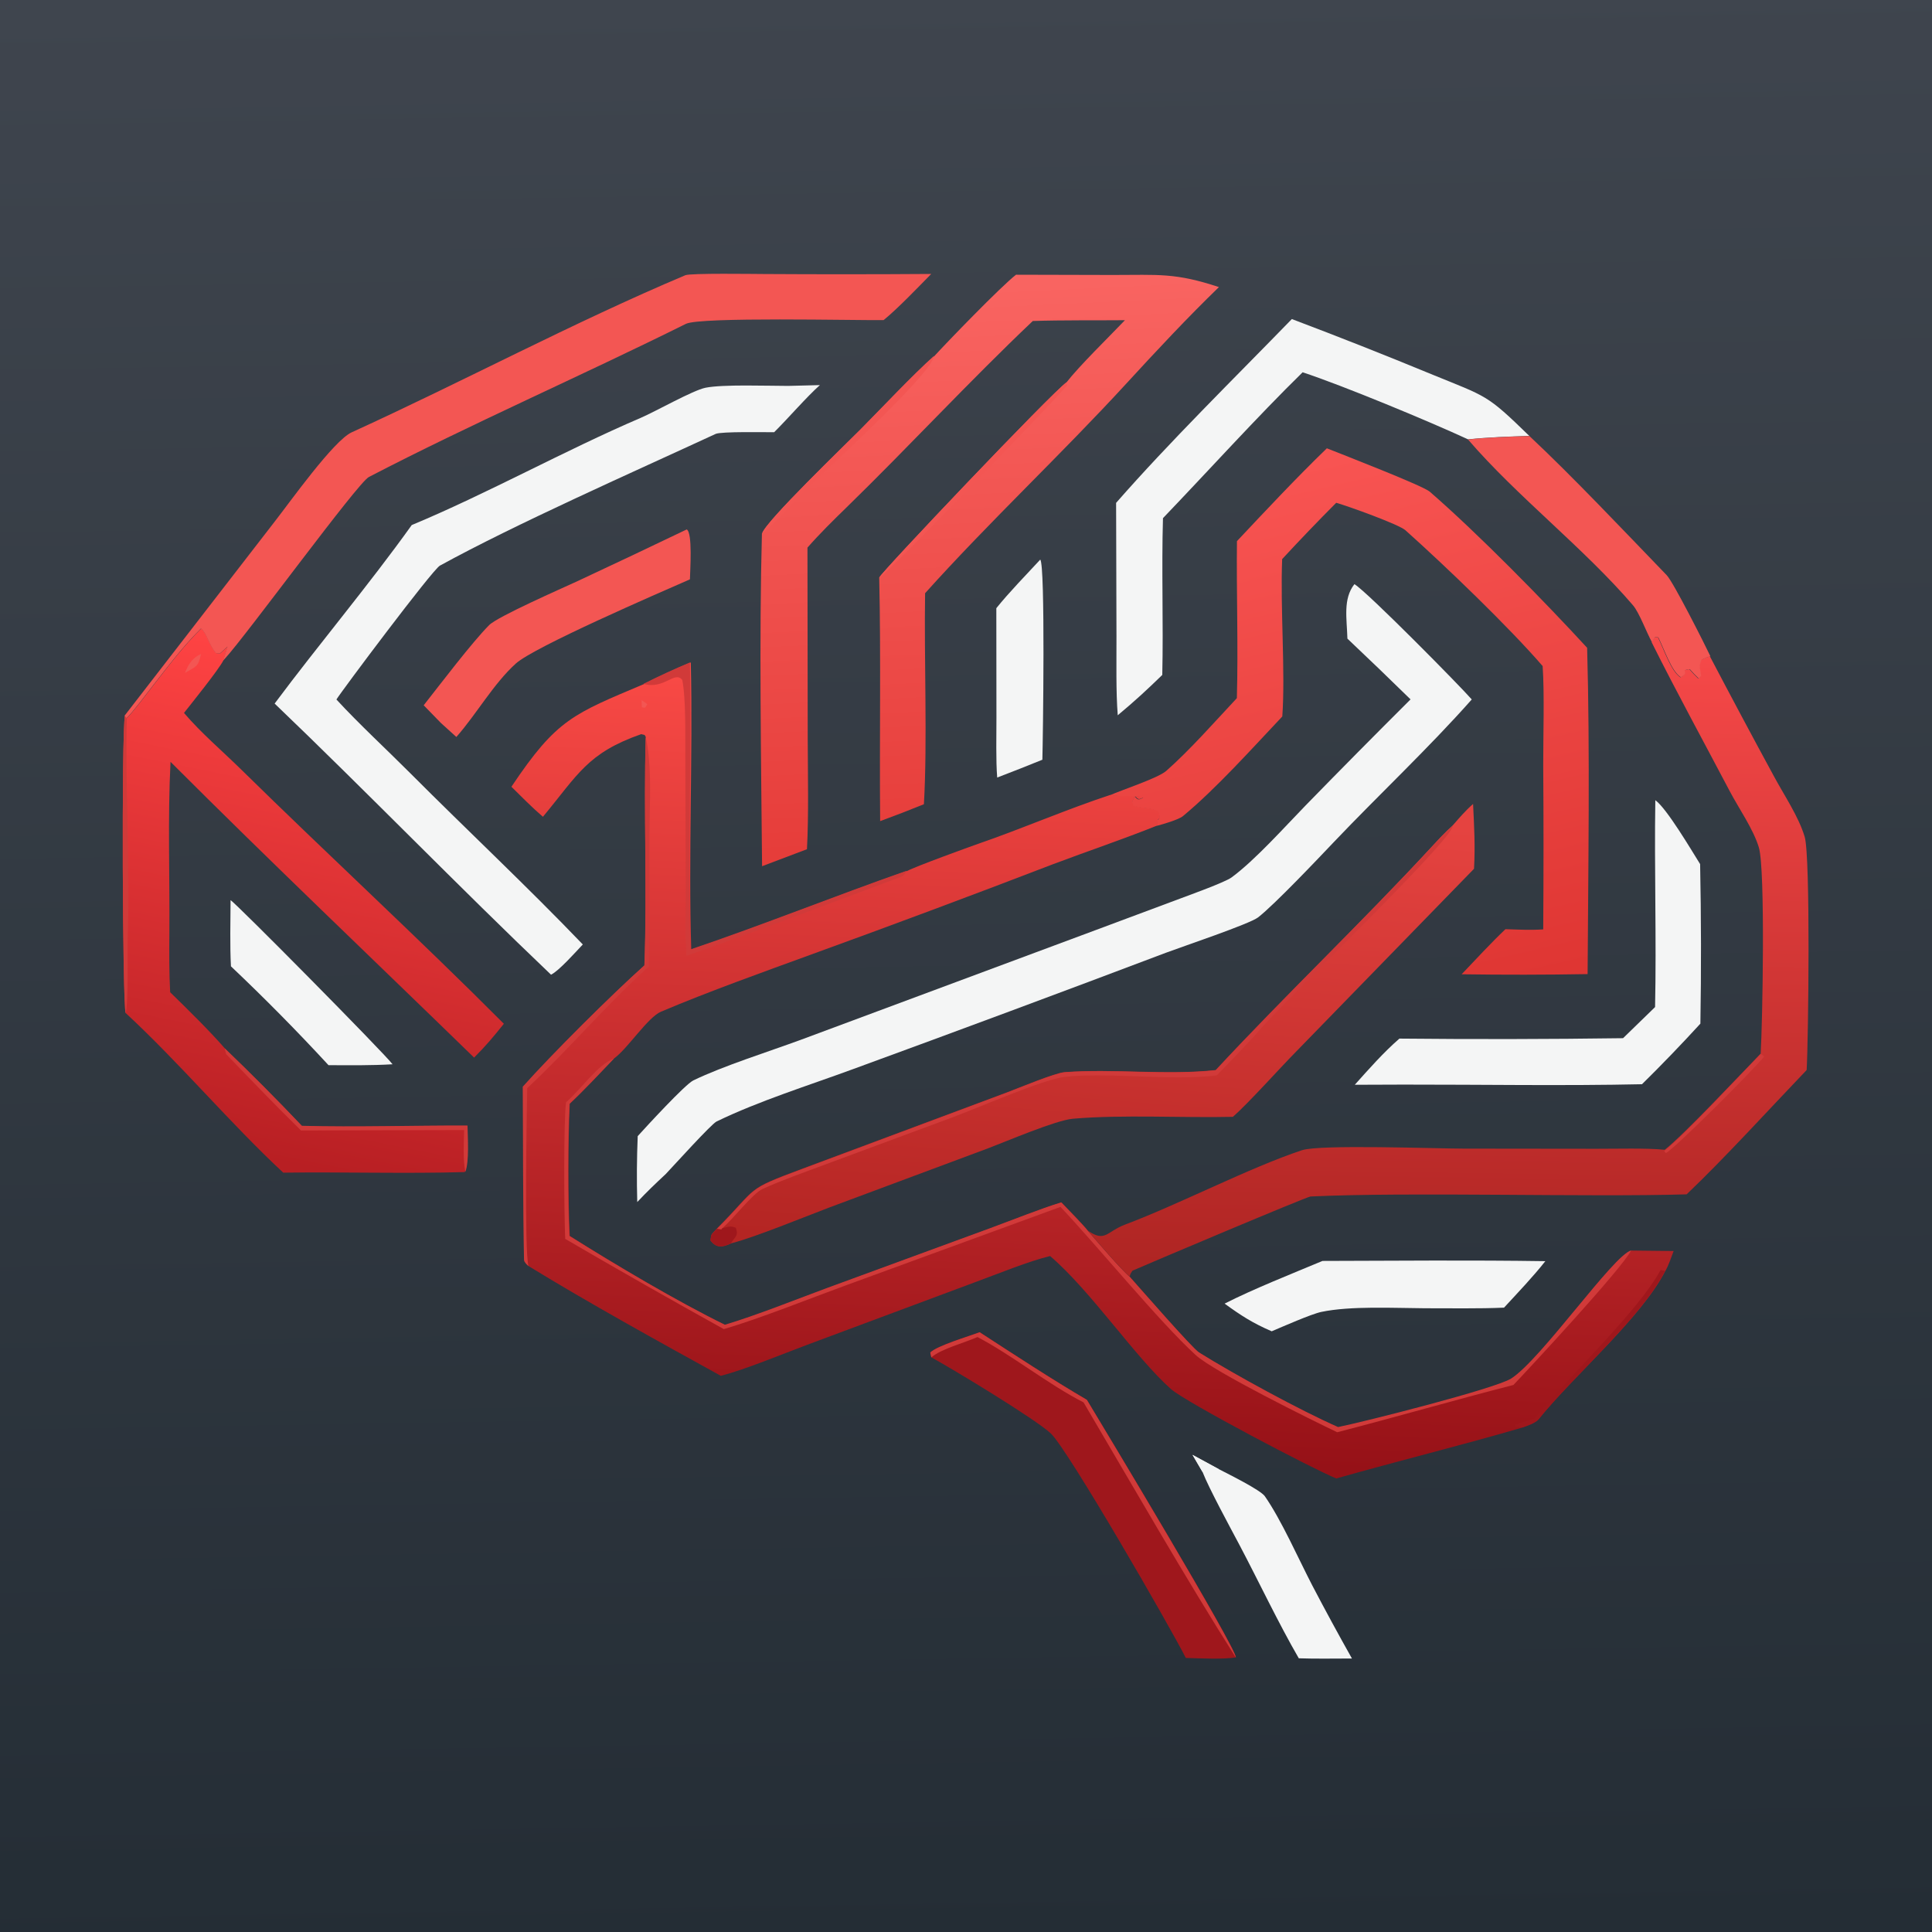
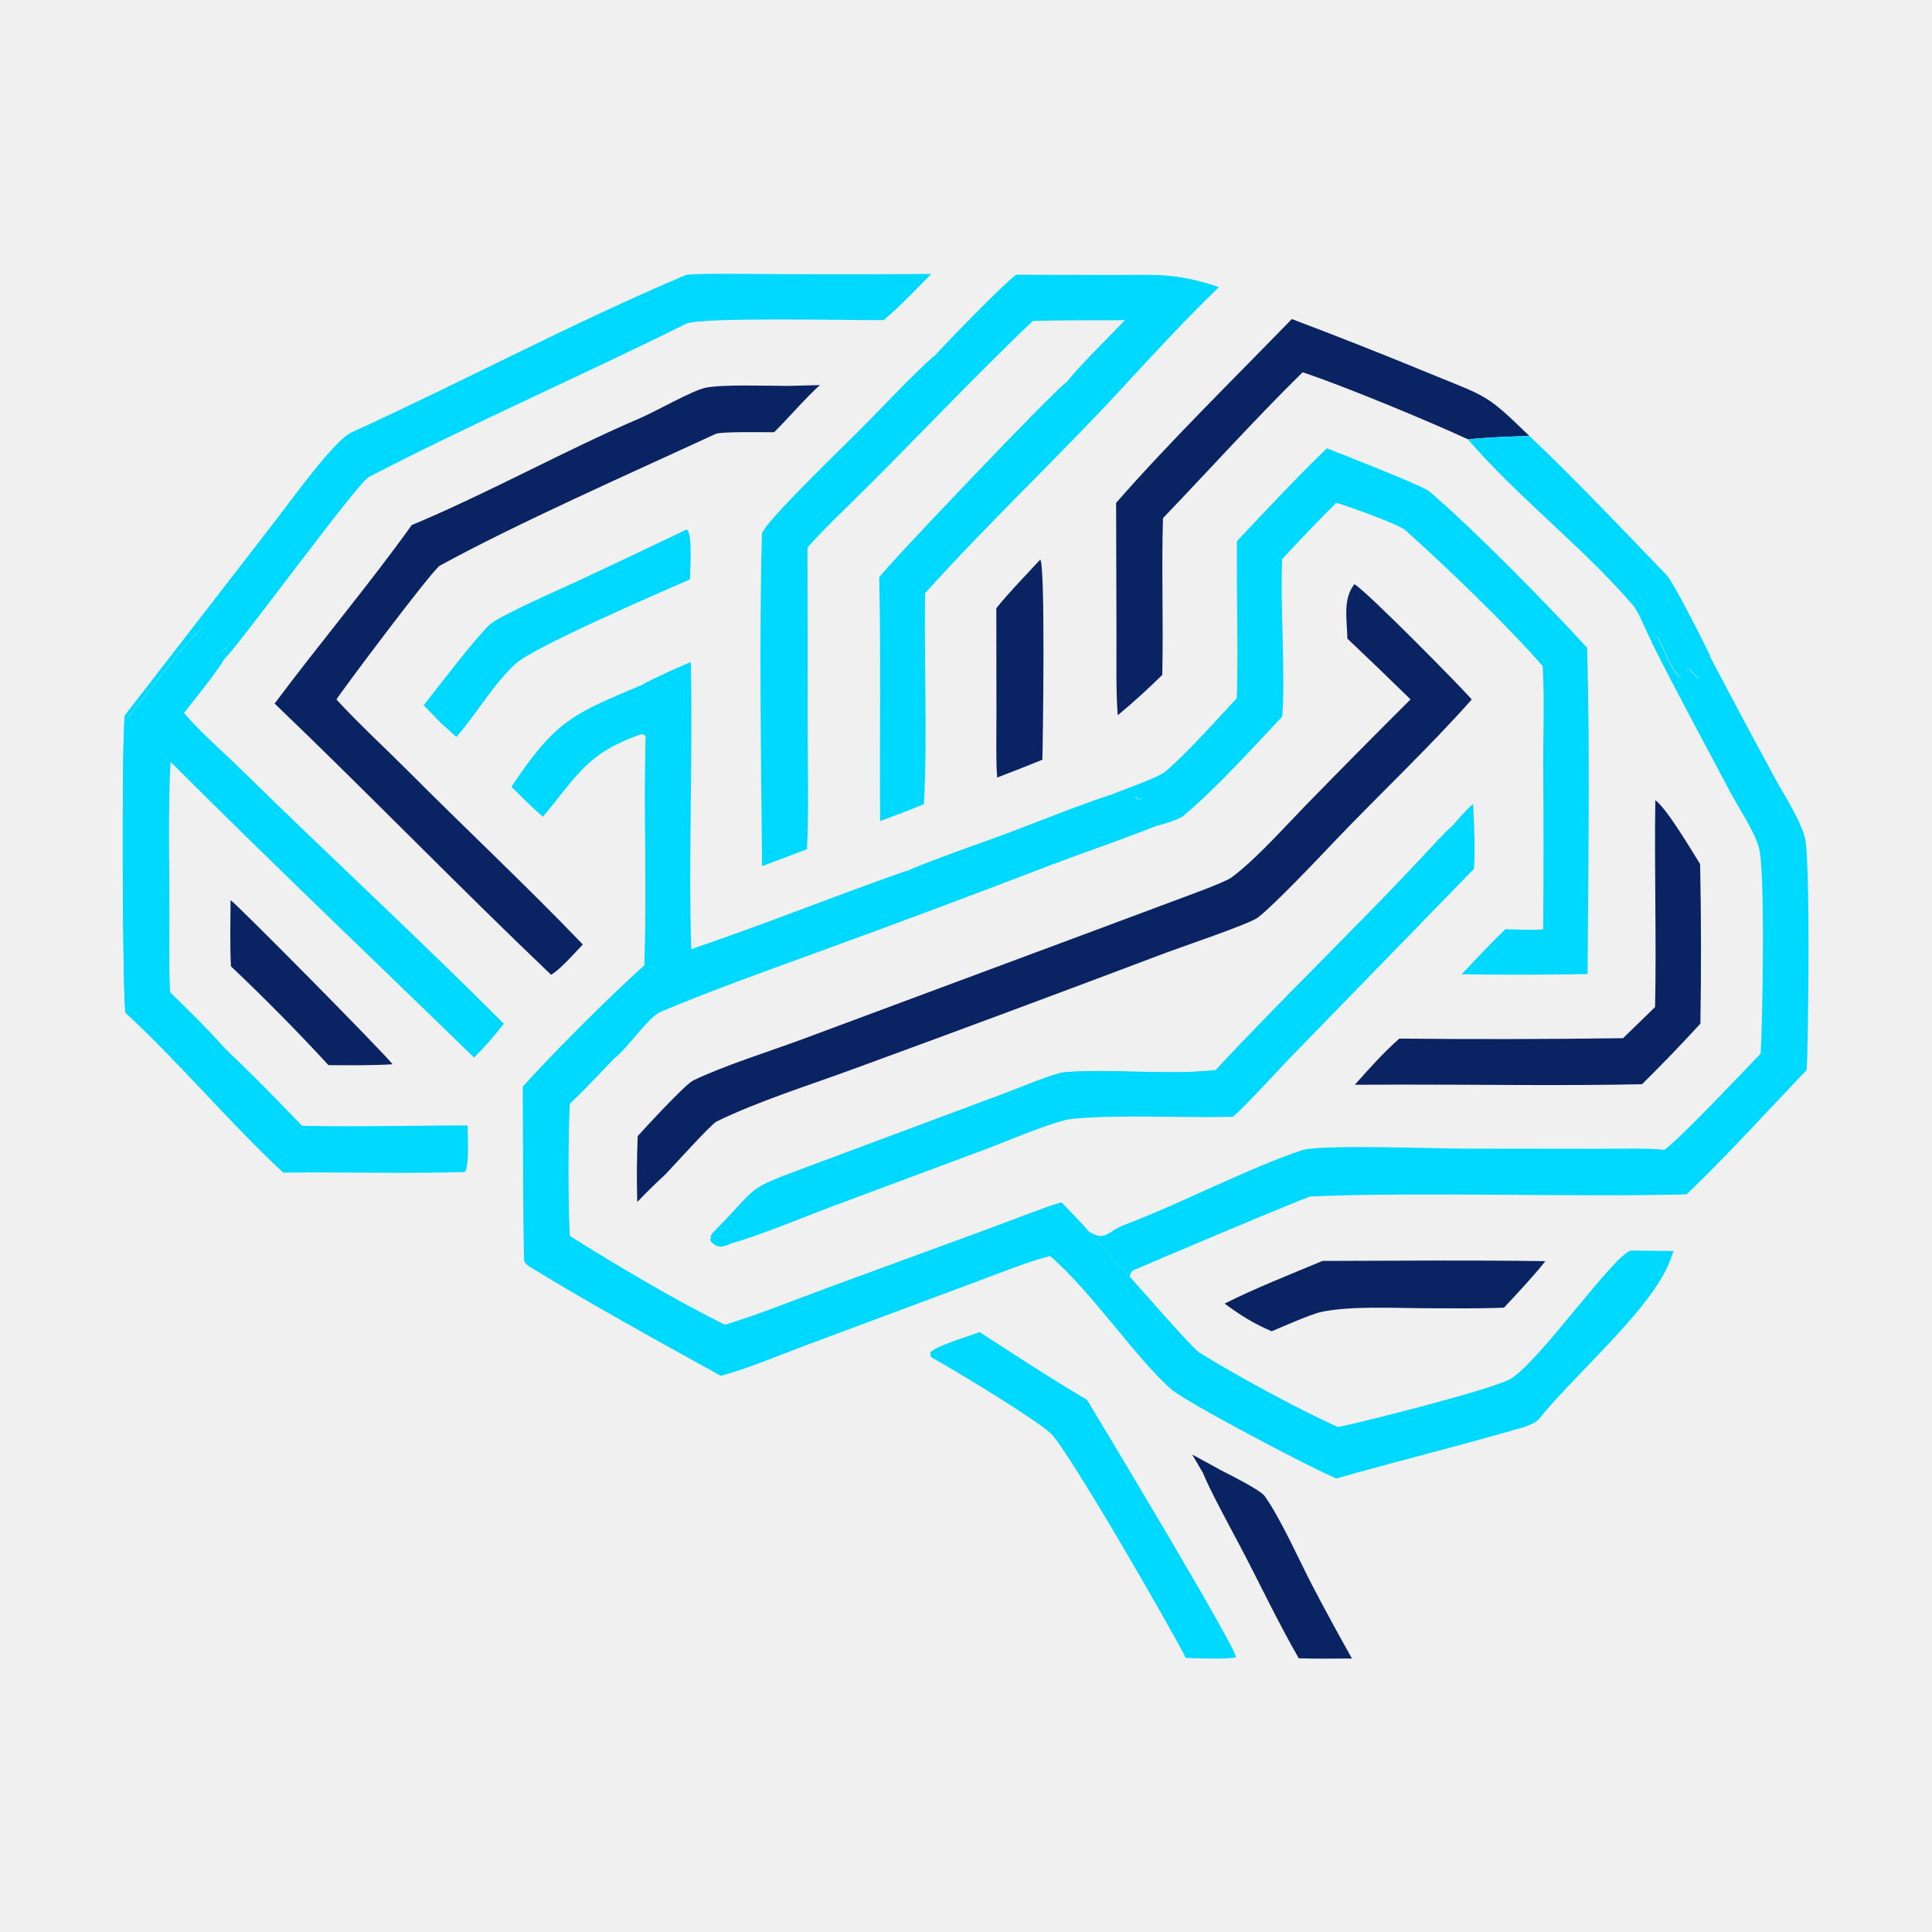
<svg xmlns="http://www.w3.org/2000/svg" width="1024" height="1024" viewBox="0 0 1024 1024" fill="none">
-   <g clip-path="url(#clip0_2399_106)">
-     <path d="M0 0H1024V1024H0V0Z" fill="url(#paint0_linear_2399_106)" />
-     <path d="M341.548 362.458C349.607 358.383 357.81 354.599 366.139 351.111C367.292 401.13 364.81 453.912 366.381 503.315C404.869 490.262 442.667 474.994 480.946 461.578C484.756 459.416 514.023 448.764 518.969 447.055C541.674 439.218 565.708 428.804 588.292 421.388C592.302 422.045 604.44 421.363 606.062 422.555C601.126 426.041 602.727 418.279 600.249 424.851L601.065 426.929C606.052 428.575 611.3 427.877 614.463 430.337C615.379 437.2 613.183 431.1 613.566 437.465C595.334 444.788 576.376 451.159 557.942 458.116C515.675 474.362 473.252 490.208 430.681 505.65C404.569 515.188 375.994 525.358 350.335 536.223C343.324 539.192 332.684 555.782 325.51 560.974C317.967 568.877 309.894 577.532 301.997 584.989C301.105 603.817 301.057 636.186 302.008 655.118C326.147 670.33 358.926 689.827 384.402 702.318C401.396 697.196 421.277 689.192 438.313 682.871L524.862 651.065C536.154 646.922 551.525 640.712 562.626 637.325C565.164 639.986 575.036 650.057 576.688 652.406C580.446 656.812 595.142 673.95 598.91 676.823C603.906 682.387 631.96 714.687 635.657 717.006C654.111 728.579 689.639 747.985 709.372 756.655C723.344 753.842 792.647 736.251 801.069 730.897C816.954 720.806 855.222 665.35 864.701 662.82L887.063 663.072C885.935 666.036 884.213 671.187 882.631 673.677C869.858 698.618 833.726 729.496 815.483 752.289C813.942 754.215 809.087 755.919 806.649 756.695C775.13 765.919 740.529 774.458 708.274 783.611C696.72 779.045 628.485 743.217 620.587 736.19C601.619 719.314 578.209 684.222 556.582 665.733C545.189 668.486 529.354 674.988 517.77 679.242L427.967 712.721C414.797 717.631 394.836 725.968 382.042 729.204C349.853 711.461 311.695 690.392 280.43 671.217C279.623 670.421 278.115 669.01 278.092 667.921C277.484 639.815 277.61 603.21 277.414 576.05C292.63 558.841 324.787 526.747 341.569 511.724C343.085 472.363 341.107 430.458 342.28 390.617C341.395 389.08 342.079 389.741 339.853 389.117C311.286 399.135 306.349 410.535 287.768 432.912C281.975 427.942 276.503 422.372 271.063 416.999C295.157 380.953 303.913 378.418 341.548 362.458Z" fill="url(#paint1_linear_2399_106)" />
-     <path d="M300.019 584.229C308.237 577.04 316.867 564.179 325.301 561.111C317.758 568.997 309.683 577.633 301.785 585.074C300.893 603.86 300.846 636.159 301.797 655.05C325.938 670.229 358.722 689.684 384.201 702.147C401.197 697.037 421.081 689.05 438.119 682.743L524.679 651.006C535.973 646.872 551.347 640.676 562.449 637.296C564.987 639.951 574.861 650 576.513 652.344C580.271 656.74 594.969 673.841 598.737 676.707C603.734 682.26 631.792 714.489 635.489 716.803C653.945 728.351 689.478 747.714 709.214 756.365C723.188 753.559 792.5 736.006 800.923 730.664C816.81 720.595 855.083 665.26 864.563 662.735C859.415 672.674 811.3 724.448 802.162 734.054C770.901 742.081 739.952 751.054 708.751 759.111C695.855 753.005 643.397 727.033 633.827 718.282C614.141 700.286 581.56 660.231 562.076 639.68L447.838 681.445C427.859 688.728 403.676 698.536 383.643 704.46C355.444 688.829 327.419 672.885 299.573 656.629C298.972 643.663 298.669 594.282 300.019 584.229Z" fill="#D13A39" />
-     <path d="M341.063 362.451C349.129 358.379 357.338 354.597 365.673 351.111C366.826 401.102 364.343 453.854 365.915 503.23C404.431 490.184 442.257 474.924 480.563 461.516C479.847 462.726 479.098 464.177 477.672 464.707C440.021 478.701 401.681 493.425 363.814 506.611C363.024 495.221 363.479 479.49 363.472 467.83L363.237 401.462C363.167 390.548 363.625 370.468 361.616 360.391C357.52 355.261 352.045 365.664 341.063 362.451Z" fill="#D13A39" />
-     <path d="M342.242 390.611C345.193 403.848 344.586 419.915 344.342 433.547C343.876 459.662 344.717 486.253 343.854 512.31C321.041 532.794 301.234 556.528 279.437 576.726C279.215 589.053 277.843 662.011 280.094 671.111C279.283 670.315 277.768 668.904 277.745 667.816C277.134 639.72 277.261 603.128 277.063 575.978C292.353 558.775 324.665 526.692 341.528 511.675C343.051 472.328 341.064 430.438 342.242 390.611Z" fill="#D13A39" />
-     <path d="M813.39 751.752C829.626 731.379 868.541 694.916 880.137 673.111L882.562 673.595C869.799 698.535 833.693 729.413 815.464 752.206C813.923 754.131 809.072 755.835 806.636 756.611L803.062 755.916L803.344 755.018L813.39 751.752Z" fill="#9F171C" />
-     <path d="M340.063 371.111C341.533 371.959 341.737 372.196 343.063 373.268L342.032 374.957C341.122 375.224 341.731 375.12 340.183 374.834L340.063 371.111Z" fill="#F35653" />
-     <path d="M538.514 145.611L589.796 145.739C613.926 145.746 622.809 144.455 646.063 152.163C629.537 168.142 612.718 186.149 597.118 203.146C562.533 240.845 524.424 276.448 490.323 314.417C489.739 349.051 491.602 393.159 489.689 426.257C482.014 429.383 474.282 432.368 466.497 435.209C466.099 392.522 466.96 348.525 466.003 306.099C467.292 302.989 557.176 208.507 564.971 203.011C572.101 193.839 587.57 178.798 596.242 169.711C580.359 169.852 563.148 169.615 547.407 170.133C513.699 202.105 481.654 236.814 448.329 269.278C441.589 275.844 434.149 283.176 427.973 290.25L428.11 392.087C428.163 410.205 428.675 432.275 427.704 450.105L403.917 459.111C403.413 403.36 402.323 338.235 403.834 282.902C405.504 276.625 447.948 235.919 455.97 227.858C466.764 217.011 483.737 198.952 494.966 189.007C501.925 181.348 530.628 151.703 538.514 145.611Z" fill="url(#paint2_linear_2399_106)" />
-     <path d="M495.063 188.611C494.179 197.918 438 248.918 427.129 259.492C419.865 266.558 413.029 274.985 405.538 281.64C405.097 282.031 404.555 282.287 404.063 282.611C405.731 276.328 448.113 235.576 456.123 227.505C466.902 216.647 483.85 198.567 495.063 188.611Z" fill="#F35653" />
-     <path d="M466.062 306.111C467.354 302.99 557.437 208.129 565.25 202.611L565.563 204.344C557.377 213.909 470.704 303.815 466.062 306.111Z" fill="#F35653" />
-     <path d="M67.213 380.563C69.949 378.209 77.851 367.629 80.667 364.021C88.822 353.573 97.198 342.453 106.658 333.111C109.866 335.811 110.621 341.46 114.565 346.157L116.729 346.299L120.687 342.701L118.346 350.127C115.701 355.215 101.608 372.668 97.525 377.867C106.579 388.509 117.873 398.073 127.846 407.876C173.756 453.002 221.648 497.058 267.063 542.62C261.399 549.662 257.632 554.208 251.28 560.551C197.427 508.123 143.555 456.982 90.382 403.788C88.871 433.696 90 464.175 89.775 494.151C89.698 504.523 89.624 515.583 90.187 525.917C98.892 534.376 111.396 546.682 119.234 555.749C133.149 569.114 146.746 582.806 160.014 596.815C188.641 597.608 218.644 596.569 247.485 596.687C247.629 602.999 248.436 615.892 246.35 621.216C215.679 622.137 181.444 621.1 150.134 621.531C122.675 596.099 95.056 563.224 66.601 536.924C64.919 532.684 64.37 388.569 66.22 379.236L67.213 380.563Z" fill="url(#paint3_linear_2399_106)" />
-     <path d="M66.22 379.111L67.213 380.441C66.326 418.051 68.994 458.773 67.705 496.716C67.424 504.993 68.226 530.384 66.601 537.111C64.919 532.863 64.37 388.463 66.22 379.111Z" fill="#D13A39" />
-     <path d="M159.554 599.171C147.629 587.567 131.725 571.043 119.851 558.713C119.589 557.68 119.326 556.646 119.063 555.611C133.03 568.983 146.677 582.682 159.994 596.698C188.728 597.491 218.841 596.452 247.789 596.569C247.933 602.885 248.744 615.784 246.65 621.111C245.306 614.65 245.848 605.778 245.993 598.962L159.554 599.171Z" fill="#D13A39" />
-     <path d="M106.563 346.611C105.026 353.493 104.128 353.13 98.064 356.611C99.793 352.035 102.217 348.449 106.563 346.611Z" fill="#F35653" />
-     <path d="M875.421 340.439L877.012 337.611L878.763 337.876C881.853 343.951 885.668 355.894 890.691 359.016C896.206 355.853 889.271 355.55 895.391 354.712C897.052 356.554 898.29 357.943 900.102 359.651L901.41 358.245C900.796 353.297 900.041 353.541 901.732 349.659C903.725 348.762 904.188 348.443 906.292 347.897C917.454 369.17 928.778 390.364 940.242 411.476C945.607 421.471 953.287 432.746 956.518 443.51C959.648 453.904 958.49 551.475 957.564 567.134C938.078 587.478 914.193 613.756 893.952 633.027C841.069 634.607 747.844 631.668 694.618 634.164C692.646 634.254 607.342 670.322 600.206 673.502C599.119 675.243 599.26 674.689 598.767 676.611C595.002 673.743 580.317 656.635 576.562 652.238C585.782 658.708 586.537 652.731 596.29 649.068C624.745 638.38 662.631 618.71 690.089 609.634C699.651 606.474 761.462 608.798 775.825 608.796L846.222 608.877C856.388 608.907 872.986 608.42 882.326 609.407C892.704 601.253 922.396 569.523 933.186 558.46C934.183 542.34 935.713 460.924 932.24 449.204C929.382 439.569 921.631 428.515 916.85 419.443C903.011 393.149 888.698 367.02 875.421 340.439Z" fill="url(#paint4_linear_2399_106)" />
-     <path d="M933.21 558.611L935.063 559.917C930.866 565.583 886.76 609.735 882.944 611.111L882.062 610.176L882.603 609.604C892.929 601.444 922.474 569.684 933.21 558.611Z" fill="#D13A39" />
-     <path d="M717.866 309.611C724.627 313.63 774.079 363.808 780.063 370.721C757.544 396.184 730.501 421.552 706.934 446.342C698.329 455.397 675.568 479.411 666.823 486.228C662.319 489.739 626.056 501.921 617.955 504.981C562.811 525.839 507.546 546.393 452.174 566.64C428.388 575.393 402.387 583.472 379.832 594.395C376.925 595.803 357.072 617.848 352.846 622.278C347.382 627.36 342.862 631.687 337.756 637.111C337.435 625.468 337.515 613.814 337.998 602.175C342.559 597.129 363.105 574.765 367.459 572.651C383.212 565.003 407.411 557.388 424.287 551.177L581.27 492.764L626.016 476.07C630.691 474.321 649.291 467.599 652.727 465.077C665.251 455.875 680.999 438.195 692.012 426.886C710.41 408.016 728.949 389.284 747.62 370.689C736.567 359.859 725.403 349.127 714.158 338.493C713.846 327.734 711.74 317.416 717.866 309.611Z" fill="#F4F5F5" />
-     <path d="M703.262 237.611C711.447 240.857 754.148 257.432 757.747 260.555C783.159 282.562 818.824 318.955 841.212 343.348C842.765 398.372 841.777 460.847 841.464 516.294C819.217 516.685 796.959 516.715 774.702 516.382C782.232 508.48 790.044 499.983 797.907 492.49C804.58 492.695 811.274 493.052 817.937 492.594C818.148 463.577 818.148 434.56 817.937 405.543C817.907 390.35 818.642 367.736 817.634 353.023C799.58 332.17 766.164 300.045 744.894 281.036C741.457 277.961 714.421 268.217 708.221 266.492C698.484 276.261 688.937 286.209 679.573 296.333C678.514 322.268 681.337 356.081 679.643 379.742C663.898 396.392 644.624 417.972 626.943 432.593C624.735 434.414 616.328 436.887 613.354 437.649C612.971 431.286 615.169 437.384 614.252 430.524C611.086 428.065 605.834 428.763 600.845 427.118L600.028 425.041C602.508 418.472 600.905 426.23 605.844 422.745C604.221 421.554 592.075 422.236 588.062 421.58C595.018 418.503 613.808 412.412 618.173 408.557C630.763 397.445 643.989 382.4 655.561 370.033C656.327 342.574 655.299 314.426 655.611 286.816C670.944 270.511 687.163 253.166 703.262 237.611Z" fill="url(#paint5_linear_2399_106)" />
-     <path d="M417.767 204.537L434.563 204.111C427.43 210.442 417.737 221.74 410.316 229.084C405.82 229.129 382.24 228.625 379.292 229.989C335.523 250.246 273.332 277.716 233.144 299.805C229.187 301.979 180.735 366.675 178.313 370.749C190.433 383.913 204.693 397.022 217.404 409.77C247.68 440.134 279.242 469.668 308.905 500.587C305.1 504.583 296.298 514.534 292.06 516.611C242.814 469.701 194.794 420.068 145.563 372.904C168.971 341.496 195.598 309.942 218.226 278.295C258.284 261.622 299.417 238.686 339.54 221.499C347.417 218.126 367.23 206.863 373.934 205.511C383.172 203.648 406.825 204.534 417.767 204.537Z" fill="#F4F5F5" />
-     <path d="M769.949 437.505C773.636 433.297 776.528 429.847 780.76 426.111C781.344 438.144 781.938 448.405 781.263 460.474L687.167 557.175C678.321 566.127 661.908 584.519 653.464 591.945C626.895 592.559 594.885 590.678 568.658 592.954C559.56 593.744 533.333 604.998 523.741 608.613L439.259 640.106C426.146 645.076 399.967 655.842 387.421 659.038C382.839 661.185 379.625 661.568 376.563 657.405C377.05 653.443 376.848 654.723 379.925 651.175C402.537 628.453 394.135 631.034 425.592 619.308L476.896 600.18L533.524 579.049C539.862 576.665 559.096 568.638 564.265 568.251C590.089 566.315 618.431 569.967 644.326 567.144C681.636 527.007 721.505 489.148 758.734 448.897C762.271 445.066 766.069 440.958 769.949 437.505Z" fill="url(#paint6_linear_2399_106)" />
-     <path d="M770.063 437.611C769.318 445.929 680.003 531.124 667.44 546.143C663.813 550.483 649.536 565.281 644.922 569.946C620.621 573.064 586.88 568.114 564 570.812C552.887 572.12 517.957 587.359 505.051 592.131L437.194 617.277C427.208 621.018 413.524 625.854 404.061 630.24C399.015 632.568 389.111 645.472 382.99 650.875L382.444 651.611L380.063 651.289C402.675 628.566 394.273 631.147 425.728 619.421L477.029 600.292L533.654 579.16C539.991 576.776 559.224 568.748 564.393 568.361C590.215 566.426 618.556 570.078 644.448 567.254C681.756 527.116 721.623 489.255 758.85 449.003C762.386 445.172 766.185 441.064 770.063 437.611Z" fill="#D13A39" />
-     <path d="M382.845 650.968C385.809 650.267 387.266 649.557 390.002 650.761C391.647 655.35 389.342 655.439 387.41 659.071C382.832 661.173 379.622 661.548 376.563 657.472C377.05 653.593 376.847 654.847 379.921 651.373L382.3 651.688L382.845 650.968Z" fill="#9F171C" />
-     <path d="M66.064 379.284L145.816 276.163C153.749 266.002 176.871 233.488 186.394 229.144C245.245 202.304 303.831 170.939 363.234 145.876C366.016 144.702 399.833 145.227 404.932 145.236C434.477 145.416 464.021 145.404 493.563 145.199C486.45 152.429 475.901 163.493 468.33 169.658C453.702 169.873 371.149 167.864 363.538 171.649C308.728 198.909 249.163 224.935 195.503 252.822C189.51 255.937 130.775 336.504 119.145 349.172L118.225 350.159L120.568 342.728L116.607 346.329L114.441 346.186C110.495 341.487 109.74 335.835 106.529 333.134C97.063 342.48 88.681 353.607 80.52 364.06C77.703 367.671 69.796 378.256 67.057 380.611L66.064 379.284Z" fill="#F35653" />
-     <path d="M684.702 169.111C709.441 178.451 734.03 188.167 758.467 198.255C788.269 210.459 787.655 208.724 810.562 231.047C799.743 231.38 788.873 231.736 778.104 232.863C757.36 223.268 711.625 204.285 690.419 197.321C666.545 220.668 639.843 250.199 616.402 274.628C615.597 301.923 616.654 330.085 616.03 357.733C607.686 365.844 601.386 371.639 592.428 379.111C591.422 366.376 591.794 350.309 591.754 337.293L591.562 266.534C619.673 234.375 654.669 200.032 684.702 169.111Z" fill="#F4F5F5" />
-     <path d="M877.352 424.111C883.463 428.523 896.53 450.703 901.1 457.992C901.664 486.174 901.714 514.365 901.241 542.549C891.204 553.517 880.885 564.225 870.295 574.662C829.514 575.566 785.028 574.82 744.005 574.86L718.062 574.952C725.633 566.507 733.173 557.919 741.71 550.479C781.223 550.876 820.735 550.804 860.248 550.261L877.221 533.765C877.996 497.693 876.788 460.451 877.352 424.111Z" fill="#F4F5F5" />
-     <path d="M519.23 706.111C536.641 717.412 558.253 731.543 576.068 741.917C586.728 759.583 654.952 872.942 655.062 878.421C649.077 879.61 635.193 878.945 628.502 878.744C620.301 862.458 566.012 768.245 556.944 759.744C548.873 752.18 504.942 725.57 493.617 719.426L493.062 716.868C496.579 713.262 513.809 708.196 519.23 706.111Z" fill="#9F171C" />
-     <path d="M519.23 706.111C536.641 717.424 558.253 731.571 576.068 741.956C586.728 759.642 654.952 873.126 655.062 878.611C628.351 836.454 599.907 786.775 574.314 743.297C555.765 733.86 536.207 718.13 518.091 708.662C510.867 711.839 498.796 714.944 493.617 719.441L493.062 716.88C496.579 713.27 513.809 708.199 519.23 706.111Z" fill="#D13A39" />
-     <path d="M363.977 280.611C367.164 282.354 365.78 302.412 365.676 307.066C349.01 314.377 283.214 342.828 273.427 351.668C261.553 362.394 252.618 378.432 241.878 390.611L233.738 383.239L224.563 373.818C233.428 362.565 250.039 340.629 259.245 331.335C263.798 326.739 297.79 311.866 306.055 308.03C325.414 299 344.721 289.861 363.977 280.611Z" fill="#F35653" />
-     <path d="M810.627 231.111C833.417 252.442 861.376 282.06 883.399 304.872C886.953 308.554 903.654 341.699 906.563 347.857C904.452 348.402 903.988 348.721 901.988 349.619C900.292 353.501 901.049 353.257 901.665 358.205L900.353 359.611C898.535 357.904 897.293 356.514 895.627 354.672C889.488 355.51 896.445 355.813 890.911 358.976C885.873 355.854 882.046 343.911 878.946 337.835L877.189 337.571L875.594 340.399C872.655 335.2 868.879 324.729 865.506 320.797C839.364 290.323 804.084 263.186 778.062 232.928C788.867 231.801 799.772 231.444 810.627 231.111Z" fill="#F35653" />
-     <path d="M700.944 668.32C739.958 668.208 780.099 667.853 819.063 668.442C812.538 676.719 804.366 685.28 797.168 693.079C783.989 693.678 768.639 693.374 755.289 693.404C738.752 693.313 715.963 692.074 700.361 695.334C695.073 696.431 679.713 703.204 674.023 705.611C663.981 701.275 657.859 697.324 649.062 690.947C664.302 683.178 685.041 674.982 700.944 668.32Z" fill="#F4F5F5" />
-     <path d="M632.062 771.111L646.084 778.719C650.915 781.222 668.033 789.677 670.384 793.027C679.119 805.509 688.429 826.648 695.531 840.31C702.34 853.326 709.35 866.242 716.562 879.046C707.454 879.036 697.417 879.258 688.389 878.935C677.646 860.42 667.115 838.131 656.988 818.939C652.015 809.545 640.788 788.931 637.338 780.092L632.062 771.111Z" fill="#F4F5F5" />
-     <path d="M632.062 771.111L646.063 778.736L637.33 780.111L632.062 771.111Z" fill="#F4F5F5" />
-     <path d="M122.204 477.111C124.766 478.38 203.359 557.877 208.063 564.087C196.95 564.752 185.266 564.621 174.112 564.555C157.468 546.517 140.224 529.048 122.41 512.178C121.809 501.175 122.163 488.259 122.204 477.111Z" fill="#F4F5F5" />
-     <path d="M551.349 296.611C554.105 299.141 552.783 391.966 552.48 402.67C544.536 405.908 536.552 409.055 528.537 412.111C527.79 403.114 528.154 389.645 528.133 380.319L528.073 322.352C534.815 313.972 543.93 304.622 551.349 296.611Z" fill="#F4F5F5" />
-   </g>
-   <defs>
-     <linearGradient id="paint0_linear_2399_106" x1="520.177" y1="1030.16" x2="503.323" y2="-6.657" gradientUnits="userSpaceOnUse">
-       <stop stop-color="#242D35" />
-       <stop offset="1" stop-color="#3F454E" />
-     </linearGradient>
-     <linearGradient id="paint1_linear_2399_106" x1="568.642" y1="772.7" x2="585.107" y2="368.099" gradientUnits="userSpaceOnUse">
-       <stop stop-color="#961117" />
-       <stop offset="1" stop-color="#F84945" />
-     </linearGradient>
-     <linearGradient id="paint2_linear_2399_106" x1="526.95" y1="447.41" x2="513.177" y2="152.056" gradientUnits="userSpaceOnUse">
-       <stop stop-color="#E63D3A" />
-       <stop offset="1" stop-color="#F96461" />
-     </linearGradient>
-     <linearGradient id="paint3_linear_2399_106" x1="133.953" y1="613.375" x2="186.647" y2="352.224" gradientUnits="userSpaceOnUse">
-       <stop stop-color="#B81F23" />
-       <stop offset="1" stop-color="#FE4343" />
-     </linearGradient>
-     <linearGradient id="paint4_linear_2399_106" x1="769.409" y1="672.718" x2="773.966" y2="347.486" gradientUnits="userSpaceOnUse">
-       <stop stop-color="#AF2523" />
-       <stop offset="1" stop-color="#F54848" />
-     </linearGradient>
-     <linearGradient id="paint5_linear_2399_106" x1="752.434" y1="532.36" x2="686.31" y2="247.253" gradientUnits="userSpaceOnUse">
-       <stop stop-color="#DF3633" />
-       <stop offset="1" stop-color="#F85452" />
-     </linearGradient>
-     <linearGradient id="paint6_linear_2399_106" x1="573.955" y1="667.769" x2="593.303" y2="424.035" gradientUnits="userSpaceOnUse">
-       <stop stop-color="#B42523" />
-       <stop offset="1" stop-color="#E54340" />
-     </linearGradient>
-     <clipPath id="clip0_2399_106">
-       <rect width="1024" height="1024" fill="white" />
-     </clipPath>
-   </defs>
+   <path d="M341.547 362.458C349.606 358.383 357.809 354.599 366.138 351.111C367.291 401.13 364.809 453.912 366.38 503.315C404.868 490.262 442.666 474.994 480.945 461.578C484.755 459.416 514.022 448.764 518.968 447.055C541.673 439.218 565.707 428.804 588.291 421.388C592.301 422.045 604.439 421.363 606.061 422.555C601.125 426.041 602.726 418.279 600.248 424.851L601.064 426.929C606.051 428.575 611.299 427.877 614.462 430.337C615.378 437.2 613.182 431.1 613.565 437.465C595.333 444.788 576.375 451.159 557.941 458.116C515.674 474.362 473.251 490.208 430.68 505.65C404.568 515.188 375.993 525.358 350.334 536.223C343.323 539.192 332.683 555.782 325.509 560.974C317.966 568.877 309.893 577.532 301.996 584.989C301.104 603.817 301.056 636.186 302.007 655.118C326.146 670.33 358.925 689.827 384.401 702.318C401.395 697.196 421.276 689.192 438.312 682.871L524.861 651.065C536.153 646.922 551.524 640.712 562.625 637.325C565.163 639.986 575.035 650.057 576.687 652.406C580.445 656.812 595.141 673.95 598.909 676.823C603.905 682.387 631.959 714.687 635.656 717.006C654.11 728.579 689.638 747.985 709.371 756.655C723.343 753.842 792.646 736.251 801.068 730.897C816.953 720.806 855.221 665.35 864.7 662.82L887.062 663.072C885.934 666.036 884.212 671.187 882.63 673.677C869.857 698.618 833.725 729.496 815.482 752.289C813.941 754.215 809.086 755.919 806.648 756.695C775.129 765.919 740.528 774.458 708.273 783.611C696.719 779.045 628.484 743.217 620.586 736.19C601.618 719.314 578.208 684.222 556.581 665.733C545.188 668.486 529.353 674.988 517.769 679.242L427.966 712.721C414.796 717.631 394.835 725.968 382.041 729.204C349.852 711.461 311.694 690.392 280.429 671.217C279.622 670.421 278.114 669.01 278.091 667.921C277.483 639.815 277.609 603.21 277.413 576.05C292.629 558.841 324.786 526.747 341.568 511.724C343.084 472.363 341.106 430.458 342.279 390.617C341.395 389.08 342.078 389.741 339.852 389.117C311.285 399.135 306.348 410.535 287.767 432.912C281.974 427.942 276.502 422.372 271.062 416.999C295.156 380.953 303.912 378.418 341.547 362.458Z" fill="#00D9FF" />
+   <path d="M300.018 584.229C308.236 577.04 316.866 564.179 325.3 561.111C317.757 568.997 309.682 577.633 301.784 585.074C300.892 603.86 300.845 636.159 301.796 655.05C325.937 670.229 358.721 689.684 384.2 702.147C401.196 697.037 421.08 689.05 438.118 682.743L524.678 651.006C535.972 646.872 551.346 640.676 562.448 637.296C564.986 639.951 574.86 650 576.512 652.344C580.27 656.74 594.968 673.841 598.736 676.707C603.733 682.26 631.791 714.489 635.488 716.803C653.945 728.351 689.477 747.714 709.213 756.365C723.187 753.559 792.5 736.006 800.922 730.664C816.809 720.595 855.082 665.26 864.562 662.735C859.414 672.674 811.299 724.448 802.161 734.054C770.9 742.081 739.951 751.054 708.75 759.111C695.854 753.005 643.396 727.033 633.826 718.282C614.14 700.286 581.559 660.231 562.075 639.68L447.837 681.445C427.858 688.728 403.675 698.536 383.642 704.46C355.443 688.829 327.418 672.885 299.572 656.629C298.971 643.663 298.668 594.282 300.018 584.229Z" fill="#00D9FF" />
+   <path d="M341.062 362.451C349.128 358.379 357.337 354.597 365.672 351.111C366.825 401.102 364.342 453.854 365.914 503.23C404.43 490.184 442.256 474.924 480.562 461.516C479.846 462.726 479.097 464.177 477.671 464.707C440.02 478.701 401.68 493.425 363.813 506.611C363.023 495.221 363.478 479.49 363.471 467.83L363.236 401.462C363.166 390.548 363.624 370.468 361.615 360.391C357.519 355.261 352.044 365.664 341.062 362.451Z" fill="#00D9FF" />
+   <path d="M342.241 390.611C345.192 403.848 344.585 419.915 344.341 433.547C343.875 459.662 344.716 486.253 343.853 512.31C321.04 532.794 301.233 556.528 279.436 576.726C279.214 589.053 277.842 662.011 280.093 671.111C279.282 670.315 277.767 668.904 277.744 667.816C277.133 639.72 277.26 603.128 277.062 575.978C292.352 558.775 324.664 526.692 341.527 511.675C343.05 472.328 341.063 430.438 342.241 390.611Z" fill="#00D9FF" />
+   <path d="M813.39 751.752C829.626 731.379 868.541 694.916 880.137 673.111L882.562 673.595C869.799 698.535 833.693 729.413 815.464 752.206C813.923 754.131 809.072 755.835 806.636 756.611L803.062 755.916L803.344 755.018L813.39 751.752Z" fill="#00D9FF" />
+   <path d="M340.062 371.111C341.532 371.959 341.736 372.196 343.063 373.268L342.031 374.957C341.121 375.224 341.73 375.12 340.182 374.834L340.062 371.111Z" fill="#00D9FF" />
+   <path d="M538.513 145.611L589.795 145.739C613.926 145.746 622.808 144.455 646.063 152.163C629.536 168.142 612.717 186.149 597.117 203.146C562.532 240.845 524.423 276.448 490.322 314.417C489.738 349.051 491.601 393.159 489.688 426.257C482.013 429.383 474.281 432.368 466.496 435.209C466.098 392.522 466.959 348.525 466.002 306.099C467.291 302.989 557.175 208.507 564.97 203.011C572.1 193.839 587.569 178.798 596.241 169.711C580.358 169.852 563.147 169.615 547.406 170.133C513.698 202.105 481.653 236.814 448.328 269.278C441.588 275.844 434.148 283.176 427.972 290.25L428.109 392.087C428.162 410.205 428.674 432.275 427.703 450.105L403.916 459.111C403.412 403.36 402.322 338.235 403.834 282.902C405.503 276.625 447.947 235.919 455.969 227.858C466.763 217.011 483.736 198.952 494.965 189.007C501.924 181.348 530.627 151.703 538.513 145.611Z" fill="#00D9FF" />
+   <path d="M495.063 188.611C494.178 197.918 437.999 248.918 427.128 259.492C419.864 266.558 413.028 274.985 405.537 281.64C405.096 282.031 404.554 282.287 404.062 282.611C405.73 276.328 448.112 235.576 456.122 227.505C466.901 216.647 483.849 198.567 495.063 188.611Z" fill="#00D9FF" />
+   <path d="M466.062 306.111C467.354 302.99 557.437 208.129 565.25 202.611L565.563 204.344C557.377 213.909 470.704 303.815 466.062 306.111Z" fill="#00D9FF" />
+   <path d="M67.212 380.563C69.948 378.209 77.85 367.629 80.666 364.021C88.821 353.573 97.197 342.453 106.657 333.111C109.865 335.811 110.62 341.46 114.564 346.157L116.728 346.299L120.686 342.701L118.345 350.127C115.7 355.215 101.607 372.668 97.524 377.867C106.578 388.509 117.872 398.073 127.845 407.876C173.756 453.002 221.647 497.058 267.062 542.62C261.398 549.662 257.631 554.208 251.279 560.551C197.426 508.123 143.554 456.982 90.381 403.788C88.87 433.696 89.999 464.175 89.774 494.151C89.697 504.523 89.623 515.583 90.186 525.917C98.891 534.376 111.395 546.682 119.233 555.749C133.148 569.114 146.745 582.806 160.013 596.815C188.64 597.608 218.643 596.569 247.484 596.687C247.628 602.999 248.435 615.892 246.349 621.216C215.678 622.137 181.443 621.1 150.133 621.531C122.674 596.099 95.055 563.224 66.6 536.924C64.918 532.684 64.369 388.569 66.219 379.236L67.212 380.563Z" fill="#00D9FF" />
+   <path d="M66.219 379.111L67.213 380.441C66.325 418.051 68.993 458.773 67.704 496.716C67.423 504.993 68.225 530.384 66.6 537.111C64.918 532.863 64.369 388.463 66.219 379.111Z" fill="#00D9FF" />
+   <path d="M159.553 599.171C147.628 587.567 131.724 571.043 119.85 558.713C119.588 557.68 119.325 556.646 119.062 555.611C133.029 568.983 146.676 582.682 159.993 596.698C188.727 597.491 218.84 596.452 247.788 596.569C247.933 602.885 248.743 615.784 246.649 621.111C245.305 614.65 245.847 605.778 245.992 598.962L159.553 599.171Z" fill="#00D9FF" />
+   <path d="M106.563 346.611C105.025 353.493 104.127 353.13 98.062 356.611C99.792 352.035 102.216 348.449 106.563 346.611Z" fill="#00D9FF" />
+   <path d="M875.421 340.439L877.012 337.611L878.763 337.876C881.853 343.951 885.668 355.894 890.691 359.016C896.206 355.853 889.271 355.55 895.391 354.712C897.052 356.554 898.29 357.943 900.102 359.651L901.41 358.245C900.796 353.297 900.041 353.541 901.732 349.659C903.725 348.762 904.188 348.443 906.292 347.897C917.454 369.17 928.778 390.364 940.242 411.476C945.607 421.471 953.287 432.746 956.518 443.51C959.648 453.904 958.49 551.475 957.564 567.134C938.078 587.478 914.193 613.756 893.952 633.027C841.069 634.607 747.844 631.668 694.618 634.164C692.646 634.254 607.342 670.322 600.206 673.502C599.119 675.243 599.26 674.689 598.767 676.611C595.002 673.743 580.317 656.635 576.562 652.238C585.782 658.708 586.537 652.731 596.29 649.068C624.745 638.38 662.631 618.71 690.089 609.634C699.651 606.474 761.462 608.798 775.825 608.796L846.222 608.877C856.388 608.907 872.986 608.42 882.326 609.407C892.704 601.253 922.396 569.523 933.186 558.46C934.183 542.34 935.713 460.924 932.24 449.204C929.382 439.569 921.631 428.515 916.85 419.443C903.011 393.149 888.698 367.02 875.421 340.439Z" fill="#00D9FF" />
+   <path d="M933.21 558.611L935.063 559.917C930.866 565.583 886.76 609.735 882.944 611.111L882.062 610.176L882.603 609.604C892.929 601.444 922.474 569.684 933.21 558.611Z" fill="#00D9FF" />
+   <path d="M717.865 309.611C724.626 313.63 774.078 363.808 780.063 370.721C757.543 396.184 730.5 421.552 706.933 446.342C698.328 455.397 675.567 479.411 666.822 486.228C662.318 489.739 626.055 501.921 617.954 504.981C562.81 525.839 507.545 546.393 452.173 566.64C428.387 575.393 402.386 583.472 379.831 594.395C376.924 595.803 357.071 617.848 352.845 622.278C347.381 627.36 342.861 631.687 337.755 637.111C337.434 625.468 337.514 613.814 337.997 602.175C342.558 597.129 363.104 574.765 367.458 572.651C383.211 565.003 407.41 557.388 424.286 551.177L581.269 492.764L626.015 476.07C630.69 474.321 649.29 467.599 652.726 465.077C665.25 455.875 680.998 438.195 692.011 426.886C710.409 408.016 728.949 389.284 747.619 370.689C736.566 359.859 725.402 349.127 714.157 338.493C713.845 327.734 711.739 317.416 717.865 309.611Z" fill="#0A2463" />
+   <path d="M703.262 237.611C711.447 240.857 754.148 257.432 757.747 260.555C783.159 282.562 818.824 318.955 841.212 343.348C842.765 398.372 841.777 460.847 841.464 516.294C819.217 516.685 796.959 516.715 774.702 516.382C782.232 508.48 790.044 499.983 797.907 492.49C804.58 492.695 811.274 493.052 817.937 492.594C818.148 463.577 818.148 434.56 817.937 405.543C817.907 390.35 818.642 367.736 817.634 353.023C799.58 332.17 766.164 300.045 744.894 281.036C741.457 277.961 714.421 268.217 708.221 266.492C698.484 276.261 688.937 286.209 679.573 296.333C678.514 322.268 681.337 356.081 679.643 379.742C663.898 396.392 644.624 417.972 626.943 432.593C624.735 434.414 616.328 436.887 613.354 437.649C612.971 431.286 615.169 437.384 614.252 430.524C611.086 428.065 605.834 428.763 600.845 427.118L600.028 425.041C602.508 418.472 600.905 426.23 605.844 422.745C604.221 421.554 592.075 422.236 588.062 421.58C595.018 418.503 613.808 412.412 618.173 408.557C630.763 397.445 643.989 382.4 655.561 370.033C656.327 342.574 655.299 314.426 655.611 286.816C670.944 270.511 687.163 253.166 703.262 237.611Z" fill="#00D9FF" />
+   <path d="M417.766 204.537L434.563 204.111C427.429 210.442 417.736 221.74 410.315 229.084C405.819 229.129 382.239 228.625 379.291 229.989C335.522 250.246 273.331 277.716 233.143 299.805C229.186 301.979 180.734 366.675 178.312 370.749C190.432 383.913 204.692 397.022 217.403 409.77C247.679 440.134 279.242 469.668 308.904 500.587C305.099 504.583 296.297 514.534 292.059 516.611C242.813 469.701 194.793 420.068 145.562 372.904C168.97 341.496 195.597 309.942 218.225 278.295C258.283 261.622 299.416 238.686 339.539 221.499C347.416 218.126 367.229 206.863 373.933 205.511C383.171 203.648 406.824 204.534 417.766 204.537Z" fill="#0A2463" />
+   <path d="M769.948 437.505C773.635 433.297 776.527 429.847 780.759 426.111C781.343 438.144 781.938 448.405 781.262 460.474L687.166 557.175C678.32 566.127 661.907 584.519 653.463 591.945C626.894 592.559 594.884 590.678 568.657 592.954C559.559 593.744 533.332 604.998 523.74 608.613L439.258 640.106C426.145 645.076 399.966 655.842 387.42 659.038C382.838 661.185 379.624 661.568 376.562 657.405C377.049 653.443 376.847 654.723 379.924 651.175C402.536 628.453 394.134 631.034 425.591 619.308L476.895 600.18L533.523 579.049C539.861 576.665 559.095 568.638 564.264 568.251C590.088 566.315 618.43 569.967 644.325 567.144C681.635 527.007 721.504 489.148 758.733 448.897C762.27 445.066 766.068 440.958 769.948 437.505Z" fill="#00D9FF" />
+   <path d="M770.063 437.611C769.317 445.929 680.002 531.124 667.439 546.143C663.812 550.483 649.535 565.281 644.921 569.946C620.62 573.064 586.879 568.114 563.999 570.812C552.886 572.12 517.956 587.359 505.05 592.131L437.193 617.277C427.207 621.018 413.523 625.854 404.06 630.24C399.014 632.568 389.11 645.472 382.989 650.875L382.443 651.611L380.062 651.289C402.674 628.566 394.272 631.147 425.727 619.421L477.028 600.292L533.653 579.16C539.99 576.776 559.223 568.748 564.392 568.361C590.214 566.426 618.555 570.078 644.447 567.254C681.755 527.116 721.622 489.255 758.849 449.003C762.385 445.172 766.184 441.064 770.063 437.611Z" fill="#00D9FF" />
+   <path d="M382.844 650.968C385.808 650.267 387.265 649.557 390.001 650.761C391.646 655.35 389.341 655.439 387.409 659.071C382.831 661.173 379.621 661.548 376.562 657.472C377.049 653.593 376.846 654.847 379.92 651.373L382.299 651.688L382.844 650.968Z" fill="#00D9FF" />
+   <path d="M66.062 379.284L145.815 276.163C153.748 266.002 176.87 233.488 186.393 229.144C245.244 202.304 303.83 170.939 363.233 145.876C366.015 144.702 399.832 145.227 404.931 145.236C434.476 145.416 464.02 145.404 493.562 145.199C486.449 152.429 475.9 163.493 468.329 169.658C453.701 169.873 371.148 167.864 363.537 171.649C308.727 198.909 249.162 224.935 195.502 252.822C189.509 255.937 130.774 336.504 119.144 349.172L118.224 350.159L120.567 342.728L116.606 346.329L114.44 346.186C110.494 341.487 109.739 335.835 106.528 333.134C97.062 342.48 88.68 353.607 80.519 364.06C77.702 367.671 69.795 378.256 67.056 380.611L66.062 379.284Z" fill="#00D9FF" />
+   <path d="M684.702 169.111C709.441 178.451 734.03 188.167 758.467 198.255C788.269 210.459 787.655 208.724 810.562 231.047C799.743 231.38 788.873 231.736 778.104 232.863C757.36 223.268 711.625 204.285 690.419 197.321C666.545 220.668 639.843 250.199 616.402 274.628C615.597 301.923 616.654 330.085 616.03 357.733C607.686 365.844 601.386 371.639 592.428 379.111C591.422 366.376 591.794 350.309 591.754 337.293L591.562 266.534C619.673 234.375 654.669 200.032 684.702 169.111Z" fill="#0A2463" />
+   <path d="M877.352 424.111C883.463 428.523 896.53 450.703 901.1 457.992C901.664 486.174 901.714 514.365 901.241 542.549C891.204 553.517 880.885 564.225 870.295 574.662C829.514 575.566 785.028 574.82 744.005 574.86L718.062 574.952C725.633 566.507 733.173 557.919 741.71 550.479C781.223 550.876 820.735 550.804 860.248 550.261L877.221 533.765C877.996 497.693 876.788 460.451 877.352 424.111Z" fill="#0A2463" />
+   <path d="M519.23 706.111C536.641 717.412 558.253 731.543 576.068 741.917C586.728 759.583 654.952 872.942 655.062 878.421C649.077 879.61 635.193 878.945 628.502 878.744C620.301 862.458 566.012 768.245 556.944 759.744C548.873 752.18 504.942 725.57 493.617 719.426L493.062 716.868C496.579 713.262 513.809 708.196 519.23 706.111Z" fill="#00D9FF" />
+   <path d="M519.23 706.111C536.641 717.424 558.253 731.571 576.068 741.956C586.728 759.642 654.952 873.126 655.062 878.611C628.351 836.454 599.907 786.775 574.314 743.297C555.765 733.86 536.207 718.13 518.091 708.662C510.867 711.839 498.796 714.944 493.617 719.441L493.062 716.88C496.579 713.27 513.809 708.199 519.23 706.111Z" fill="#00D9FF" />
+   <path d="M363.976 280.611C367.163 282.354 365.779 302.412 365.675 307.066C349.009 314.377 283.213 342.828 273.426 351.668C261.552 362.394 252.617 378.432 241.877 390.611L233.738 383.239L224.562 373.818C233.428 362.565 250.038 340.629 259.244 331.335C263.797 326.739 297.789 311.866 306.054 308.03C325.413 299 344.72 289.861 363.976 280.611Z" fill="#00D9FF" />
+   <path d="M810.627 231.111C833.417 252.442 861.376 282.06 883.399 304.872C886.953 308.554 903.654 341.699 906.563 347.857C904.452 348.402 903.988 348.721 901.988 349.619C900.292 353.501 901.049 353.257 901.665 358.205L900.353 359.611C898.535 357.904 897.293 356.514 895.627 354.672C889.488 355.51 896.445 355.813 890.911 358.976C885.873 355.854 882.046 343.911 878.946 337.835L877.189 337.571L875.594 340.399C872.655 335.2 868.879 324.729 865.506 320.797C839.364 290.323 804.084 263.186 778.062 232.928C788.867 231.801 799.772 231.444 810.627 231.111Z" fill="#00D9FF" />
+   <path d="M700.944 668.32C739.958 668.208 780.099 667.853 819.063 668.442C812.538 676.719 804.366 685.28 797.168 693.079C783.989 693.678 768.639 693.374 755.289 693.404C738.752 693.313 715.963 692.074 700.361 695.334C695.073 696.431 679.713 703.204 674.023 705.611C663.981 701.275 657.859 697.324 649.062 690.947C664.302 683.178 685.041 674.982 700.944 668.32Z" fill="#0A2463" />
+   <path d="M632.062 771.111L646.084 778.719C650.915 781.222 668.033 789.677 670.384 793.027C679.119 805.509 688.429 826.648 695.531 840.31C702.34 853.326 709.35 866.242 716.562 879.046C707.454 879.036 697.417 879.258 688.389 878.935C677.646 860.42 667.115 838.131 656.988 818.939C652.015 809.545 640.788 788.931 637.338 780.092L632.062 771.111Z" fill="#0A2463" />
+   <path d="M632.062 771.111L646.063 778.736L637.33 780.111L632.062 771.111Z" fill="#0A2463" />
+   <path d="M122.203 477.111C124.765 478.38 203.358 557.877 208.062 564.087C196.949 564.752 185.265 564.621 174.111 564.555C157.467 546.517 140.223 529.048 122.409 512.178C121.808 501.175 122.162 488.259 122.203 477.111Z" fill="#0A2463" />
+   <path d="M551.349 296.611C554.105 299.141 552.783 391.966 552.48 402.67C544.536 405.908 536.552 409.055 528.537 412.111C527.79 403.114 528.154 389.645 528.133 380.319L528.073 322.352C534.815 313.972 543.93 304.622 551.349 296.611Z" fill="#0A2463" />
</svg>
